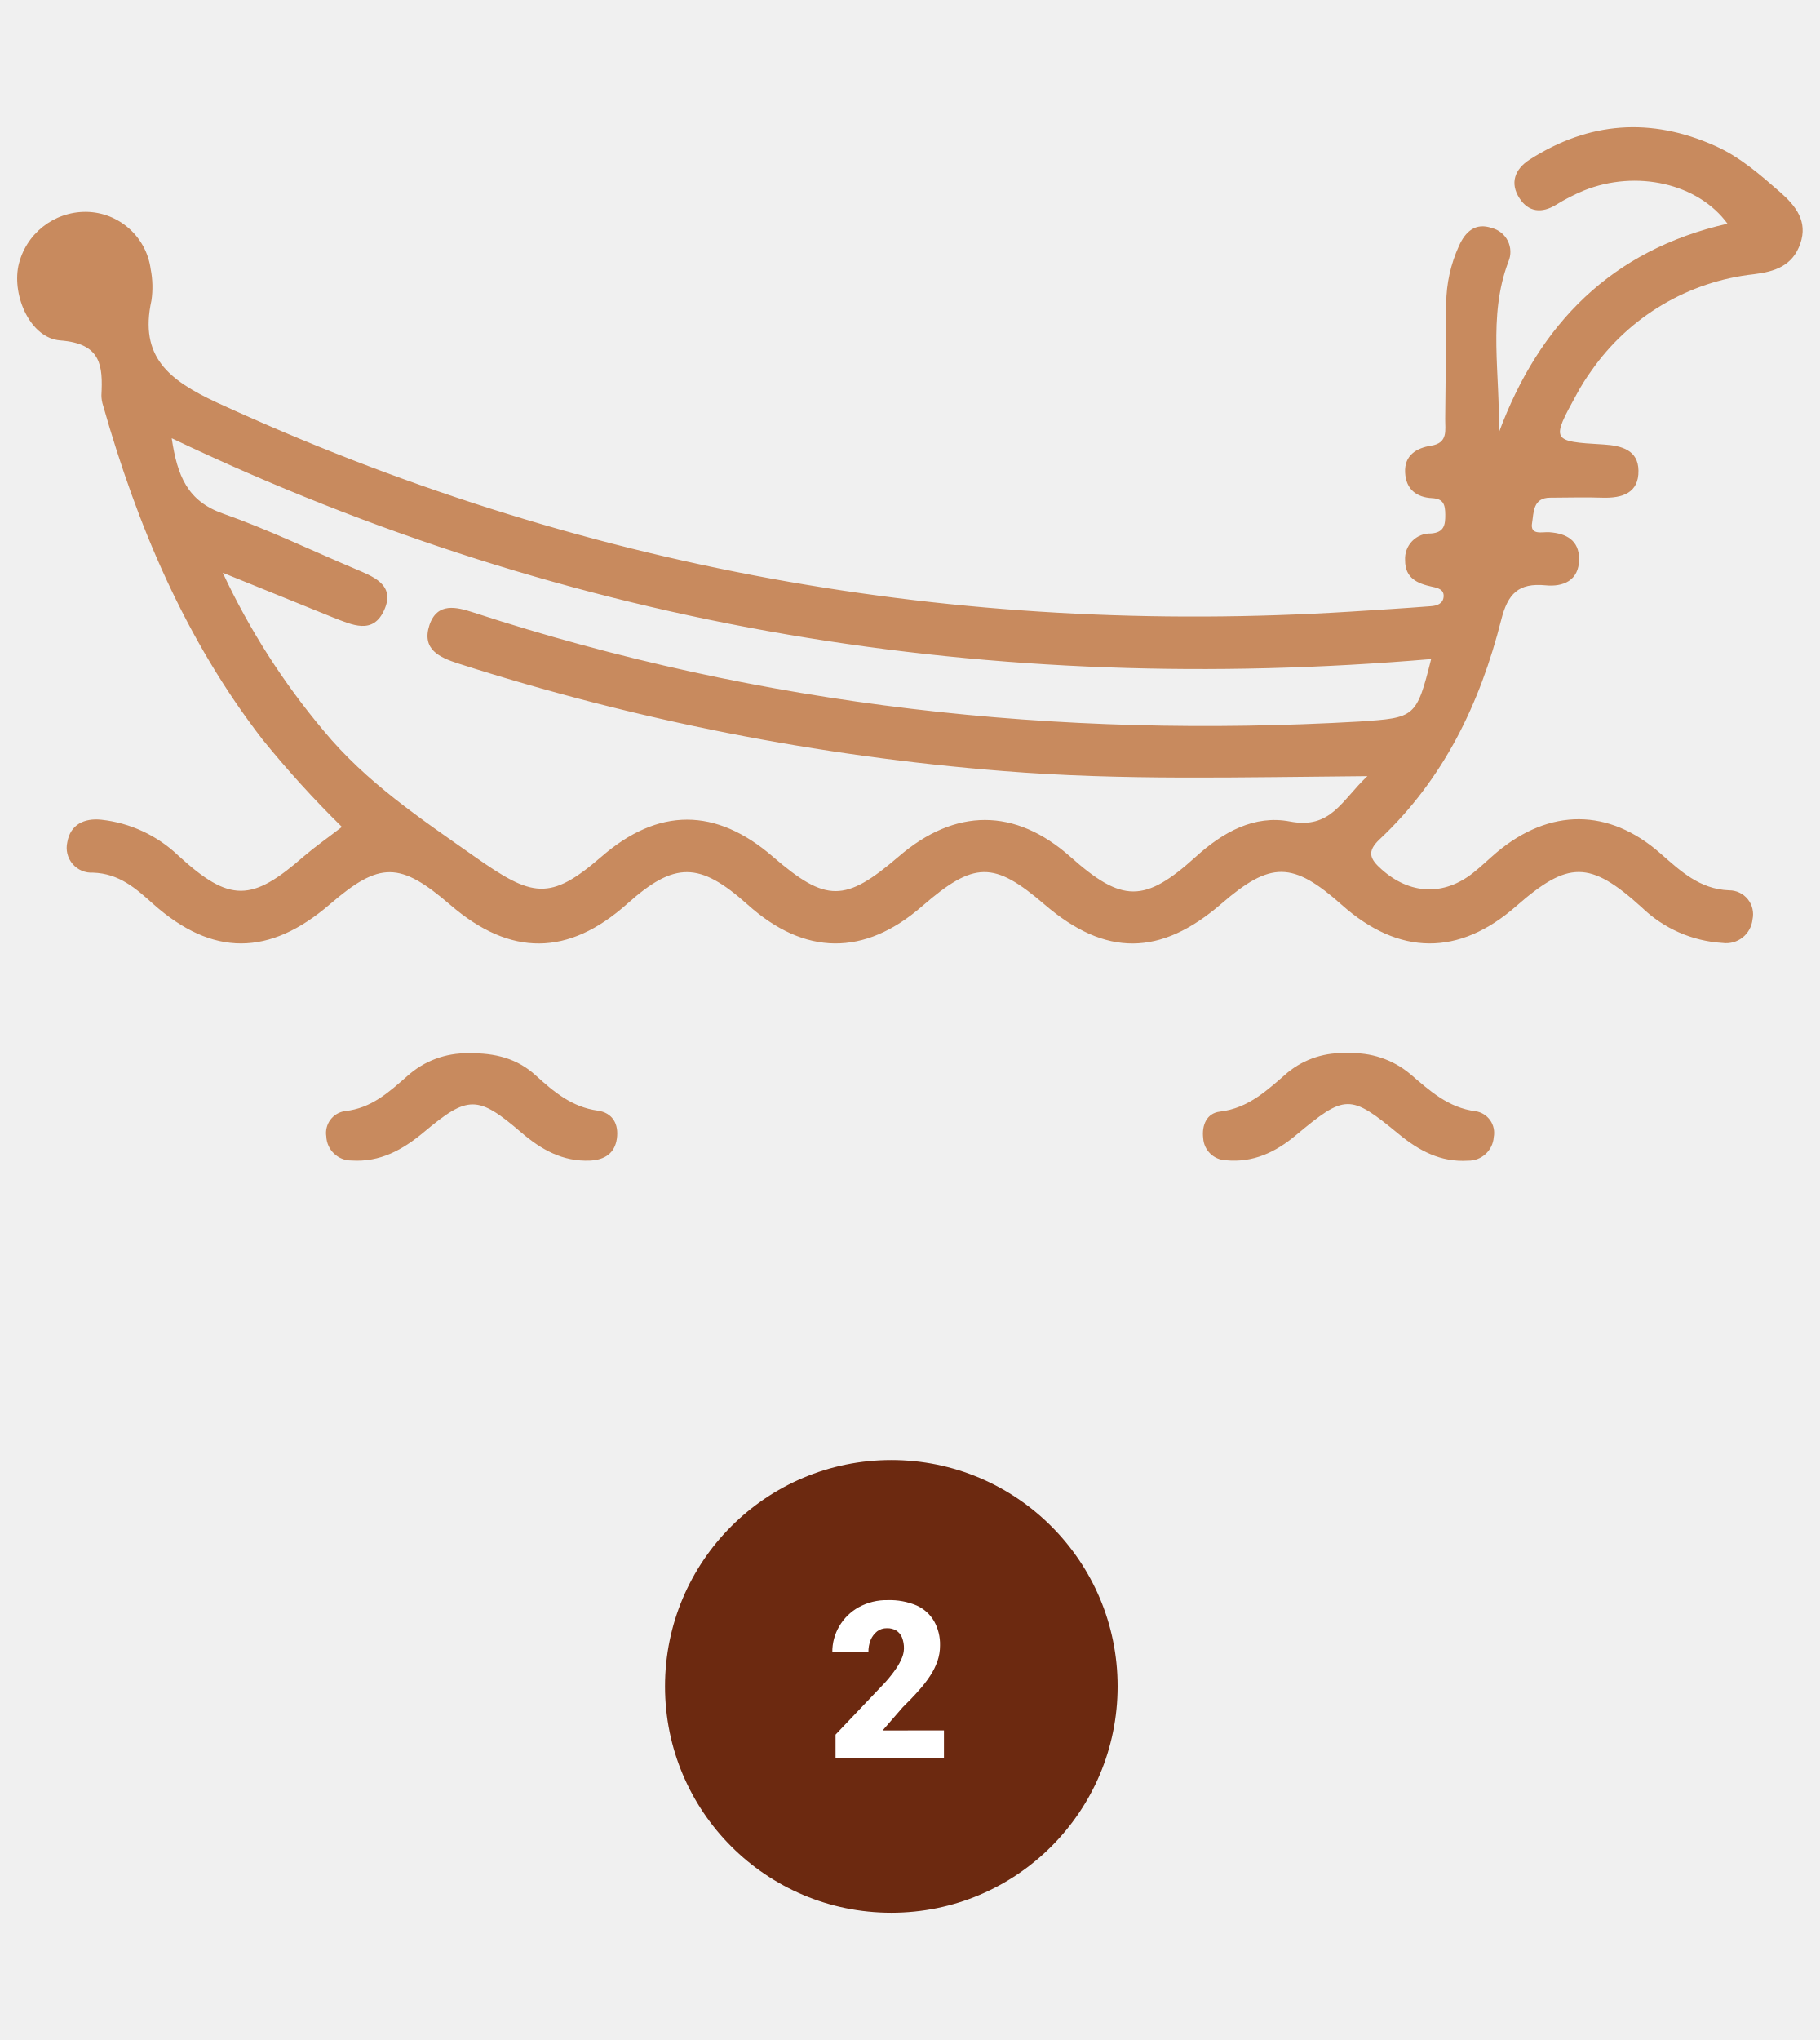
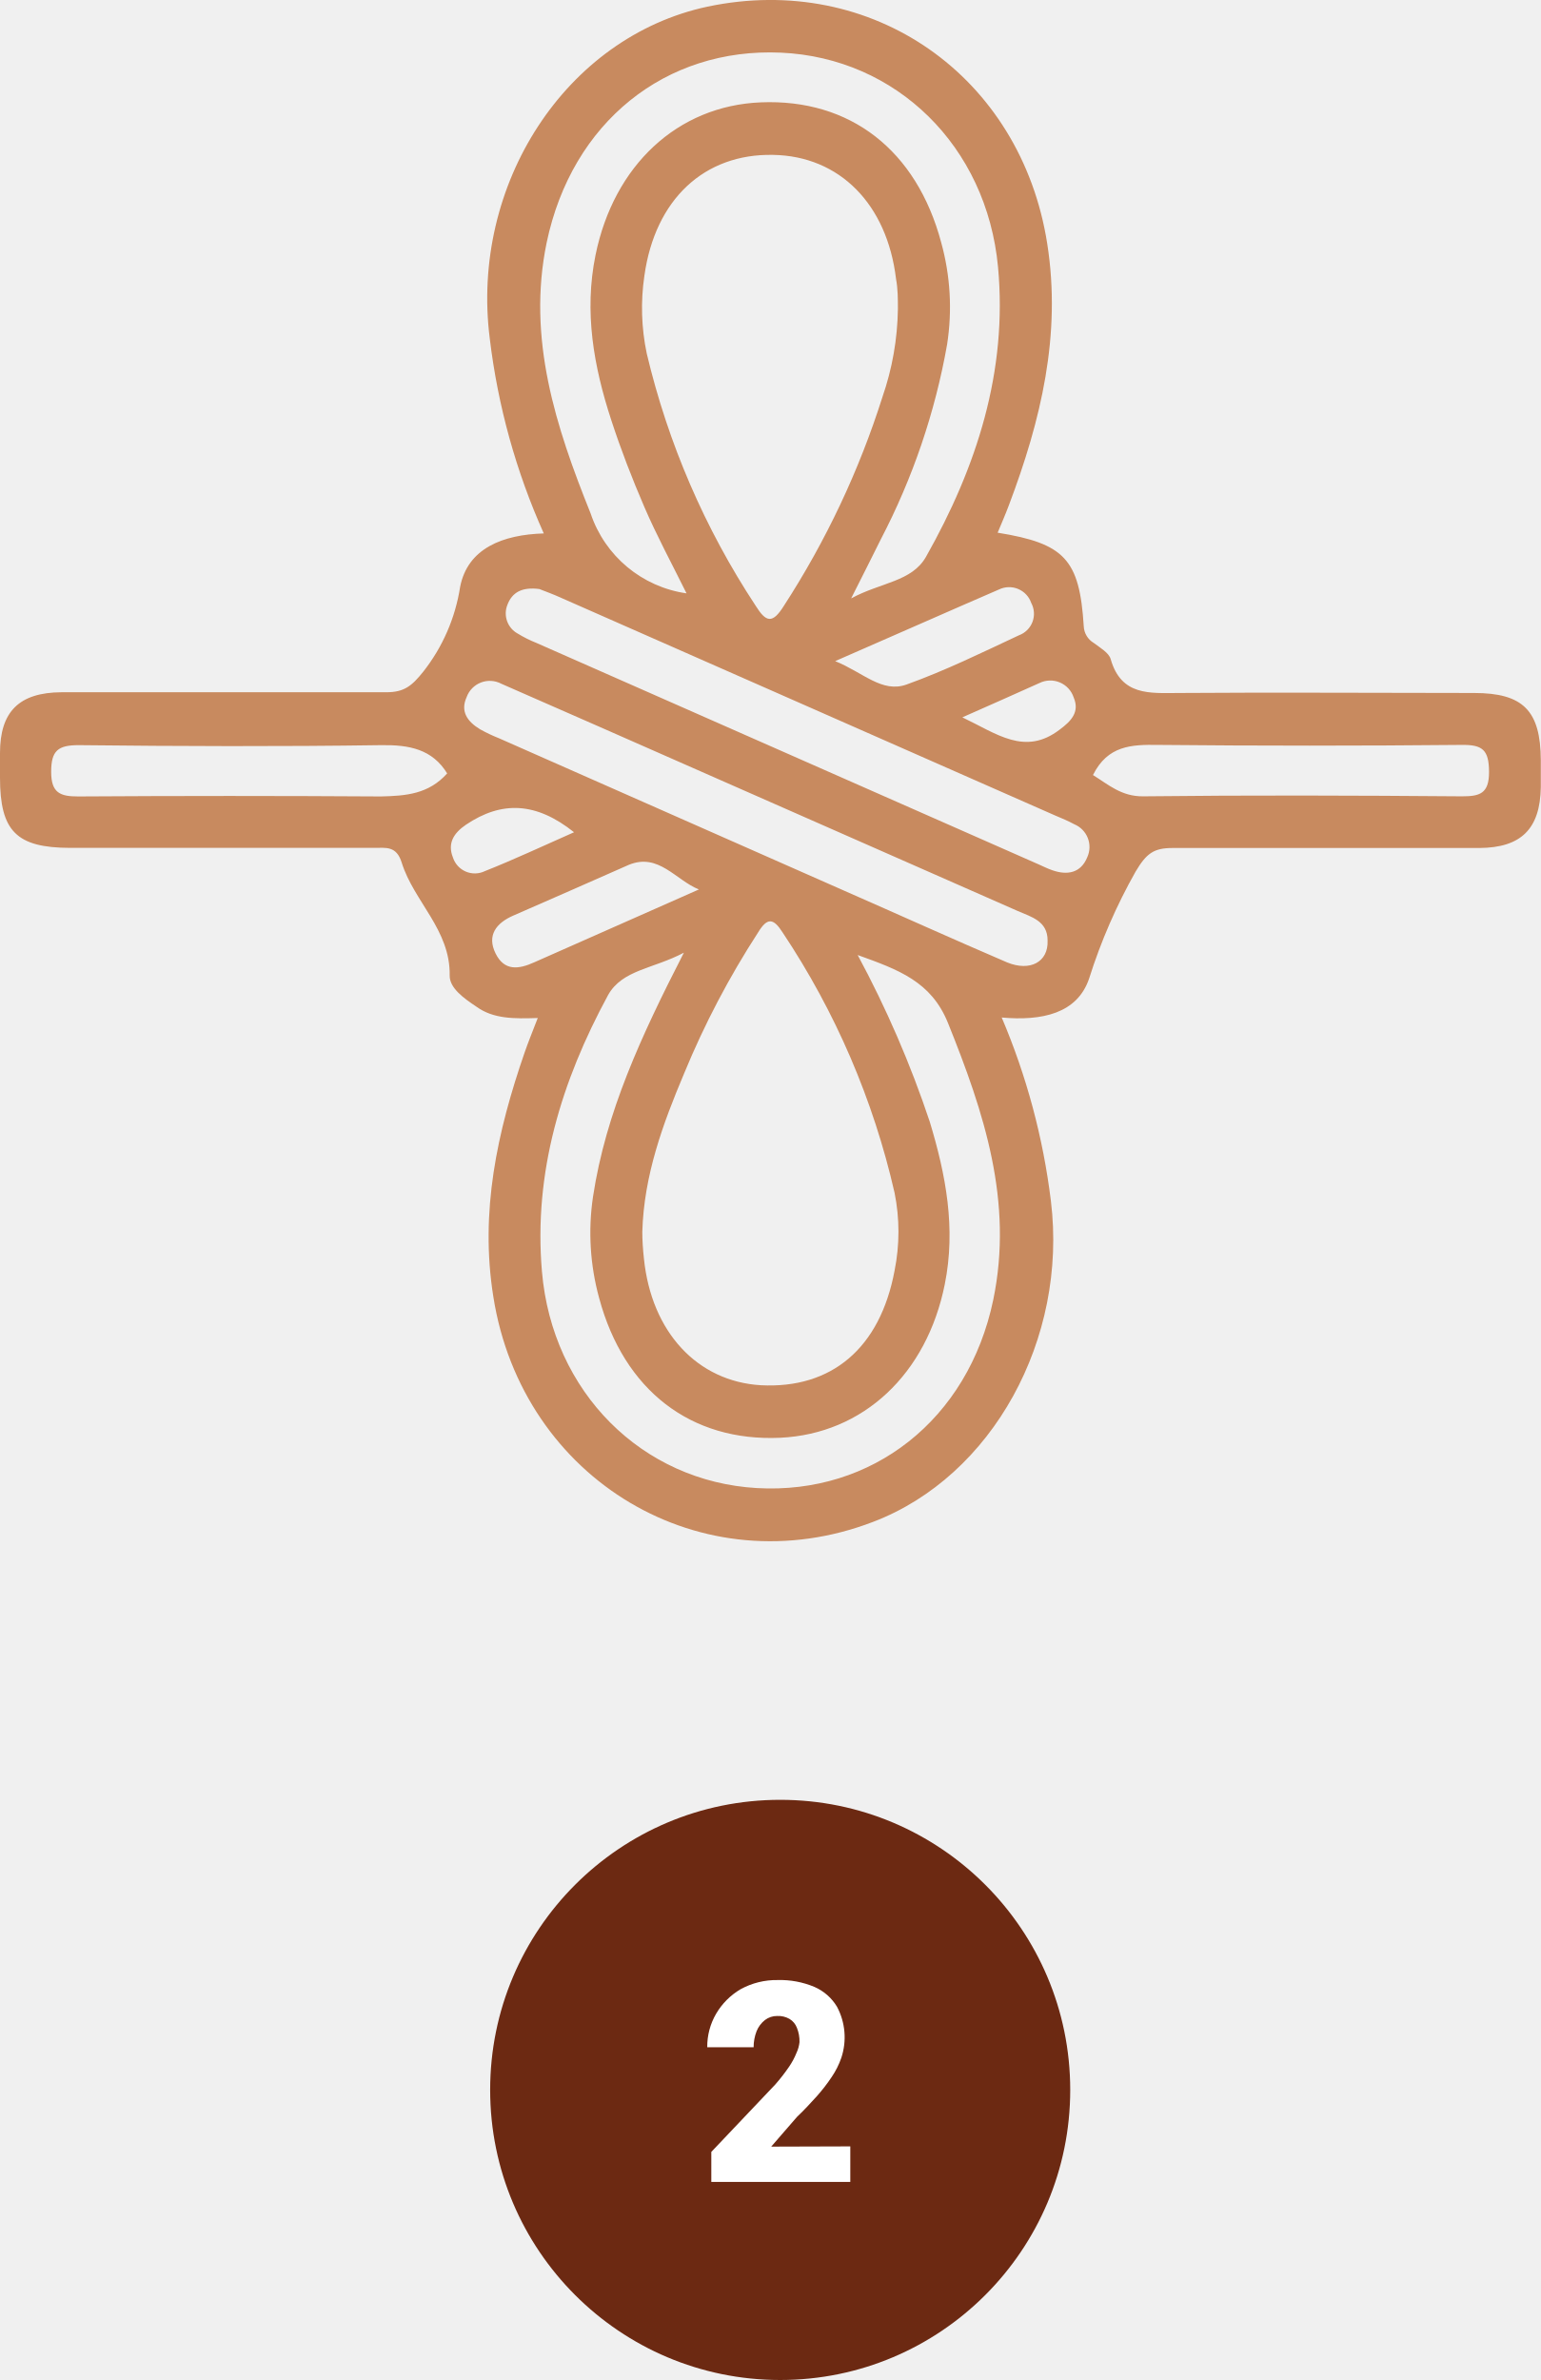
- <svg xmlns="http://www.w3.org/2000/svg" id="Capa_1" data-name="Capa 1" viewBox="0 0 232 260">
+ <svg xmlns="http://www.w3.org/2000/svg" viewBox="0 0 125.22 193.46">
  <defs>
-     <style>.cls-1{fill:#6c2910;}.cls-2{fill:#fff;}.cls-3{fill:#c88a5e;}</style>
+     <style>.cls-1{fill:#6c2912;}.cls-2{fill:#fff;}.cls-3{fill:#c88a5f;}</style>
  </defs>
-   <circle class="cls-1" cx="113.63" cy="214.93" r="28.85" />
-   <path class="cls-2" d="M120.34,220.54v3.54H106.52v-3l6.36-6.69a17.59,17.59,0,0,0,1.37-1.74,7.17,7.17,0,0,0,.75-1.39,3.23,3.23,0,0,0,.24-1.13,3.61,3.61,0,0,0-.25-1.44,1.89,1.89,0,0,0-.74-.88,2.21,2.21,0,0,0-1.19-.29,2,2,0,0,0-1.24.4A2.79,2.79,0,0,0,111,209a4,4,0,0,0-.29,1.59h-4.6a6.37,6.37,0,0,1,.89-3.33,6.55,6.55,0,0,1,2.48-2.42,7.36,7.36,0,0,1,3.69-.9,8.73,8.73,0,0,1,3.68.68,4.87,4.87,0,0,1,2.23,2,6,6,0,0,1,.76,3.1,6.06,6.06,0,0,1-.33,2,8.47,8.47,0,0,1-.94,1.88,14.89,14.89,0,0,1-1.49,1.91c-.58.66-1.25,1.35-2,2.09l-2.56,2.95Z" />
-   <path class="cls-3" d="M43.59,105.39A133.1,133.1,0,0,1,33.47,94.25C23.63,81.52,17.5,67,13.15,51.7a4.24,4.24,0,0,1-.22-1.31c.19-3.77,0-6.6-5.23-7-3.8-.28-6.15-5.59-5.36-9.49A8.78,8.78,0,0,1,11,27a8.42,8.42,0,0,1,8.21,7.29,11.86,11.86,0,0,1,.1,4c-1.59,7.2,2.25,10.17,8.31,13,46,21.16,94.2,29.82,144.62,26.66,3.4-.22,6.8-.42,10.19-.69.71-.05,1.54-.29,1.61-1.21s-.74-1.12-1.47-1.27c-1.86-.4-3.45-1.08-3.44-3.37a3.21,3.21,0,0,1,3.31-3.42c1.7-.13,1.82-1.13,1.81-2.42s-.25-2-1.67-2.08c-2-.1-3.35-1.13-3.45-3.28s1.4-3.11,3.32-3.41c2.2-.35,1.77-2,1.79-3.44.07-4.89.09-9.78.13-14.66A18,18,0,0,1,186,31.33c.81-1.8,2.1-3,4.18-2.27a3.14,3.14,0,0,1,2.12,4.28c-2.68,7.07-1,14.38-1.24,21.85,5.17-14,14.47-23.34,29.17-26.68-3.73-5.12-11.62-6.93-18.32-4.22a24.75,24.75,0,0,0-3.55,1.82c-1.84,1.13-3.52.9-4.64-.83-1.27-1.94-.61-3.72,1.29-4.94q11.34-7.26,23.66-1.74c3.16,1.41,5.71,3.66,8.28,5.9,2,1.76,3.54,3.72,2.56,6.55s-3.24,3.57-5.91,3.9a29.13,29.13,0,0,0-20.73,12.31,26.61,26.61,0,0,0-1.88,3c-3.25,5.92-3.25,6,3.47,6.39,2.28.15,4.38.71,4.42,3.32.05,2.87-2.07,3.54-4.6,3.46-2.22-.08-4.44,0-6.66,0s-2.09,1.94-2.3,3.19c-.3,1.67,1.31,1.14,2.2,1.21,2.2.16,3.79,1.05,3.79,3.43,0,2.77-2.08,3.56-4.28,3.34-3.47-.33-4.81,1.09-5.65,4.41-2.69,10.63-7.34,20.3-15.48,27.94-1.68,1.57-1.28,2.52.24,3.86,3.58,3.18,7.88,3.43,11.67.43,1.05-.83,2-1.76,3-2.61,6.77-5.66,14.29-5.64,20.86.13,2.57,2.25,5,4.56,8.75,4.71a3.05,3.05,0,0,1,3,3.71,3.38,3.38,0,0,1-3.82,3,16.26,16.26,0,0,1-10.32-4.55c-6.62-6-9.38-5.93-16-.13-7.29,6.38-14.92,6.32-22.23-.18-6.24-5.55-9.06-5.58-15.33-.15-7.79,6.73-14.79,6.77-22.54.12-6.5-5.58-9-5.54-15.64.22-7.35,6.38-14.94,6.31-22.23-.22-6.13-5.48-9.3-5.51-15.34-.11-7.53,6.71-14.89,6.75-22.56.15-6.42-5.53-9-5.55-15.32-.11-7.76,6.69-15,6.7-22.55,0-2.22-2-4.36-3.89-7.67-4a3.17,3.17,0,0,1-3.29-3.87c.38-2.26,2.16-3.1,4.32-2.88a16.86,16.86,0,0,1,9.86,4.6c6.57,6,9.34,5.88,16,.05C40.21,107.88,41.79,106.78,43.59,105.39ZM182.45,84C126.61,88.77,73.1,80.29,21.89,55.85c.72,4.81,2,8,6.52,9.6,5.7,2,11.18,4.65,16.74,7,2.32,1,5.29,2,3.85,5.26s-4.12,1.91-6.51,1L28.4,73A91.49,91.49,0,0,0,41.25,93.12c5.43,6.59,12.37,11.21,19.28,16.07,7.31,5.14,9.54,5.72,16.14,0,7.25-6.3,14.58-6.3,21.87,0,6.77,5.84,9.19,5.84,16,0,7.24-6.25,14.87-6.24,21.91,0,6.6,5.87,9.45,5.93,16,0,3.46-3.15,7.48-5.36,12-4.49,5.22,1,6.56-2.66,9.87-5.78-16.25.13-31.34.57-46.43-.65a307.72,307.72,0,0,1-69.45-13.7c-2.39-.77-4.72-1.79-3.69-4.91,1-2.94,3.47-2.29,5.6-1.6,36.75,12,74.47,16.11,113,13.9C180.38,91.47,180.57,91.49,182.45,84Z" />
-   <path class="cls-3" d="M59.71,134.24c3.44-.07,6.24.69,8.55,2.79s4.63,4.07,7.93,4.52c1.91.27,2.72,1.72,2.45,3.58s-1.55,2.7-3.42,2.79c-3.48.15-6.21-1.39-8.76-3.58-5.57-4.78-6.81-4.75-12.42-.05-2.68,2.24-5.57,3.86-9.23,3.62a3.19,3.19,0,0,1-3.21-3.06A2.81,2.81,0,0,1,44,141.61c3.35-.36,5.58-2.41,7.93-4.47A11.25,11.25,0,0,1,59.71,134.24Z" />
-   <path class="cls-3" d="M171.8,134.24a11.43,11.43,0,0,1,8,2.66c2.47,2.12,4.83,4.29,8.32,4.73a2.79,2.79,0,0,1,2.31,3.3,3.23,3.23,0,0,1-3.28,3c-3.49.22-6.26-1.27-8.85-3.41-6.2-5.1-6.79-5.09-13.1.17-2.59,2.17-5.45,3.52-8.9,3.19a3,3,0,0,1-2.91-2.82c-.2-1.66.45-3.18,2.12-3.38,3.66-.43,6.06-2.75,8.66-5A10.94,10.94,0,0,1,171.8,134.24Z" />
+   <g id="Capa_2" data-name="Capa 2">
+     <g id="Capa_1-2" data-name="Capa 1">
+       <circle class="cls-1" cx="63.43" cy="169.88" r="23.58" />
+       <path class="cls-2" d="M69.13,174.47v2.89H57.83v-2.44l5.2-5.48A14.81,14.81,0,0,0,64.15,168a5.87,5.87,0,0,0,.61-1.14A2.69,2.69,0,0,0,65,166a2.88,2.88,0,0,0-.21-1.17,1.43,1.43,0,0,0-.6-.72,1.84,1.84,0,0,0-1-.24,1.61,1.61,0,0,0-1,.33,2.19,2.19,0,0,0-.68.91,3.58,3.58,0,0,0-.24,1.3H57.5a5.29,5.29,0,0,1,.72-2.72,5.59,5.59,0,0,1,2-2,6.06,6.06,0,0,1,3-.74,7.2,7.2,0,0,1,3,.56,4,4,0,0,1,1.83,1.61,5.28,5.28,0,0,1,.35,4.15,6.52,6.52,0,0,1-.77,1.54,14.14,14.14,0,0,1-1.21,1.57c-.48.53-1,1.1-1.63,1.7l-2.09,2.41Z" />
+       <path class="cls-3" d="M81.44,82.71a55.19,55.19,0,0,1,4,14.92C86.81,108.84,80.69,120,71,123.7c-13.89,5.34-28.54-3.37-30.89-18.29C39,98.5,40.42,92,42.66,85.53c.29-.83.62-1.65,1.06-2.78-1.9.06-3.6.09-5-.93-1-.67-2.18-1.5-2.16-2.53.06-3.71-2.91-6-3.9-9.17-.43-1.38-1.28-1.2-2.23-1.2H5.69C1.34,68.91,0,67.56,0,63.21c0-.65,0-1.3,0-2,0-3.37,1.56-4.92,5-4.94,8.81,0,17.61,0,26.41,0,1.45,0,2.07-.51,3-1.67a14.79,14.79,0,0,0,3-6.9c.62-3.15,3.49-4.24,6.8-4.34a54.65,54.65,0,0,1-4.39-15.83C38.22,15,46,3,57.52.54,70.92-2.28,83,6.18,85.14,19.8c1.17,7.43-.52,14.39-3.11,21.25-.28.75-.6,1.48-.92,2.25,5.45.88,6.66,2.17,7,7.61a1.66,1.66,0,0,0,.81,1.35c.51.39,1.23.79,1.38,1.32.86,3,3.18,2.76,5.54,2.75,8-.06,16,0,24,0,4,0,5.41,1.44,5.43,5.47,0,.73,0,1.46,0,2.2-.06,3.36-1.58,4.91-5,4.93q-12.47,0-24.94,0c-1.52,0-2.12.43-3,1.91a45.54,45.54,0,0,0-3.78,8.69C87.59,82.39,84.71,83,81.44,82.71ZM73,25.12c0-.81,0-1.63-.15-2.44-.73-6.09-4.59-10-10-10.09-5.59-.11-9.59,3.61-10.46,9.82a17.92,17.92,0,0,0,.19,6.32,64.12,64.12,0,0,0,8.85,20.5c.86,1.38,1.38,1.49,2.31,0a70.16,70.16,0,0,0,8-16.95A22.81,22.81,0,0,0,73,25.12Zm-20.78,75c0,.71.05,1.44.13,2.17.61,6,4.35,10,9.51,10.31,5.74.3,9.69-3,10.87-9.32a16,16,0,0,0,0-6.32A63.68,63.68,0,0,0,63.63,75.8c-.75-1.18-1.25-1.24-2,0a70,70,0,0,0-6,11.43C53.89,91.35,52.35,95.54,52.22,100.13Zm3.59-51.9c-1.22-2.46-2.42-4.68-3.42-7s-1.91-4.67-2.69-7.06c-1.43-4.37-2.23-8.81-1.28-13.44,1.49-7.28,6.66-12.12,13.43-12.4,7.26-.3,12.66,3.87,14.67,11.39A19.68,19.68,0,0,1,77,28a54.91,54.91,0,0,1-5.4,15.86c-.7,1.42-1.42,2.83-2.4,4.78,2.42-1.31,4.94-1.35,6.09-3.39,4.12-7.29,6.64-15.07,5.85-23.55-.92-9.83-8.28-17-17.65-17.42s-17,5.64-19.05,15.46c-1.6,7.77.74,14.94,3.58,22A9.66,9.66,0,0,0,55.81,48.23ZM55.6,77.44c-2.52,1.33-5,1.38-6.16,3.44-3.8,7-6.07,14.42-5.38,22.47.84,9.82,8.15,17.08,17.49,17.61s17.16-5.54,19.2-15.29c1.66-8-.75-15.25-3.68-22.52-1.36-3.36-4-4.32-7.34-5.52a85.91,85.91,0,0,1,5.86,13.55c1.31,4.32,2.14,8.66,1.22,13.22-1.46,7.28-6.61,12.15-13.38,12.47-7.26.33-12.7-3.85-14.72-11.36a20,20,0,0,1-.5-8.22C49.25,90.42,52.12,84.23,55.6,77.44Zm29.57-1c0-1.58-1.33-1.91-2.43-2.39q-17-7.49-33.93-14.94l-8.05-3.53a2,2,0,0,0-2.82,1.08c-.54,1.18.07,2,1.09,2.62a12.74,12.74,0,0,0,1.54.73L68.7,72.43c4.4,1.93,8.77,3.91,13.18,5.8C83.76,79,85.23,78.18,85.17,76.48ZM43.85,47.88c-1.39-.18-2.21.25-2.6,1.29a1.87,1.87,0,0,0,.84,2.33,9.8,9.8,0,0,0,1.52.76l40.83,18c.37.16.73.35,1.12.48,1.23.43,2.32.22,2.84-1.07A2,2,0,0,0,87.34,67c-.5-.27-1-.48-1.55-.71L45.63,48.6C45,48.31,44.28,48.05,43.85,47.88ZM88.86,63c1.23.76,2.31,1.75,4.07,1.73,8.64-.1,17.28-.07,25.92,0,1.44,0,2.22-.2,2.21-2s-.55-2.2-2.23-2.18q-12.36.12-24.7,0C92,60.52,90.06,60.59,88.86,63Zm-52.49-.11c-1.22-2-3.1-2.35-5.36-2.32-8.21.12-16.41.09-24.62,0-1.68,0-2.23.45-2.23,2.17s.74,2,2.19,2q12.32-.08,24.62,0C33,64.69,34.85,64.56,36.37,62.85ZM56.82,72.3c-1.89-.76-3.28-3-5.7-2q-4.68,2.07-9.38,4.12c-1.41.61-2.17,1.62-1.45,3.08s1.89,1.29,3.15.72C47.9,76.24,52.36,74.28,56.82,72.3ZM67.9,53.74c2.28.92,3.81,2.62,5.81,1.9,3.12-1.12,6.12-2.59,9.13-4a1.86,1.86,0,0,0,1-2.63,1.9,1.9,0,0,0-2.63-1.09C77,49.74,72.7,51.65,67.9,53.74ZM46.67,67.65c-3.08-2.46-5.88-2.57-8.79-.61-1,.68-1.51,1.51-1.06,2.65a1.87,1.87,0,0,0,2.6,1.12C41.79,69.87,44.11,68.78,46.67,67.65Zm31.57-9.34c2.8,1.33,5.08,3.16,7.91,1,.93-.69,1.65-1.43,1.14-2.62a2,2,0,0,0-2.78-1.17C82.52,56.41,80.54,57.3,78.24,58.31Z" />
+     </g>
+   </g>
</svg>
